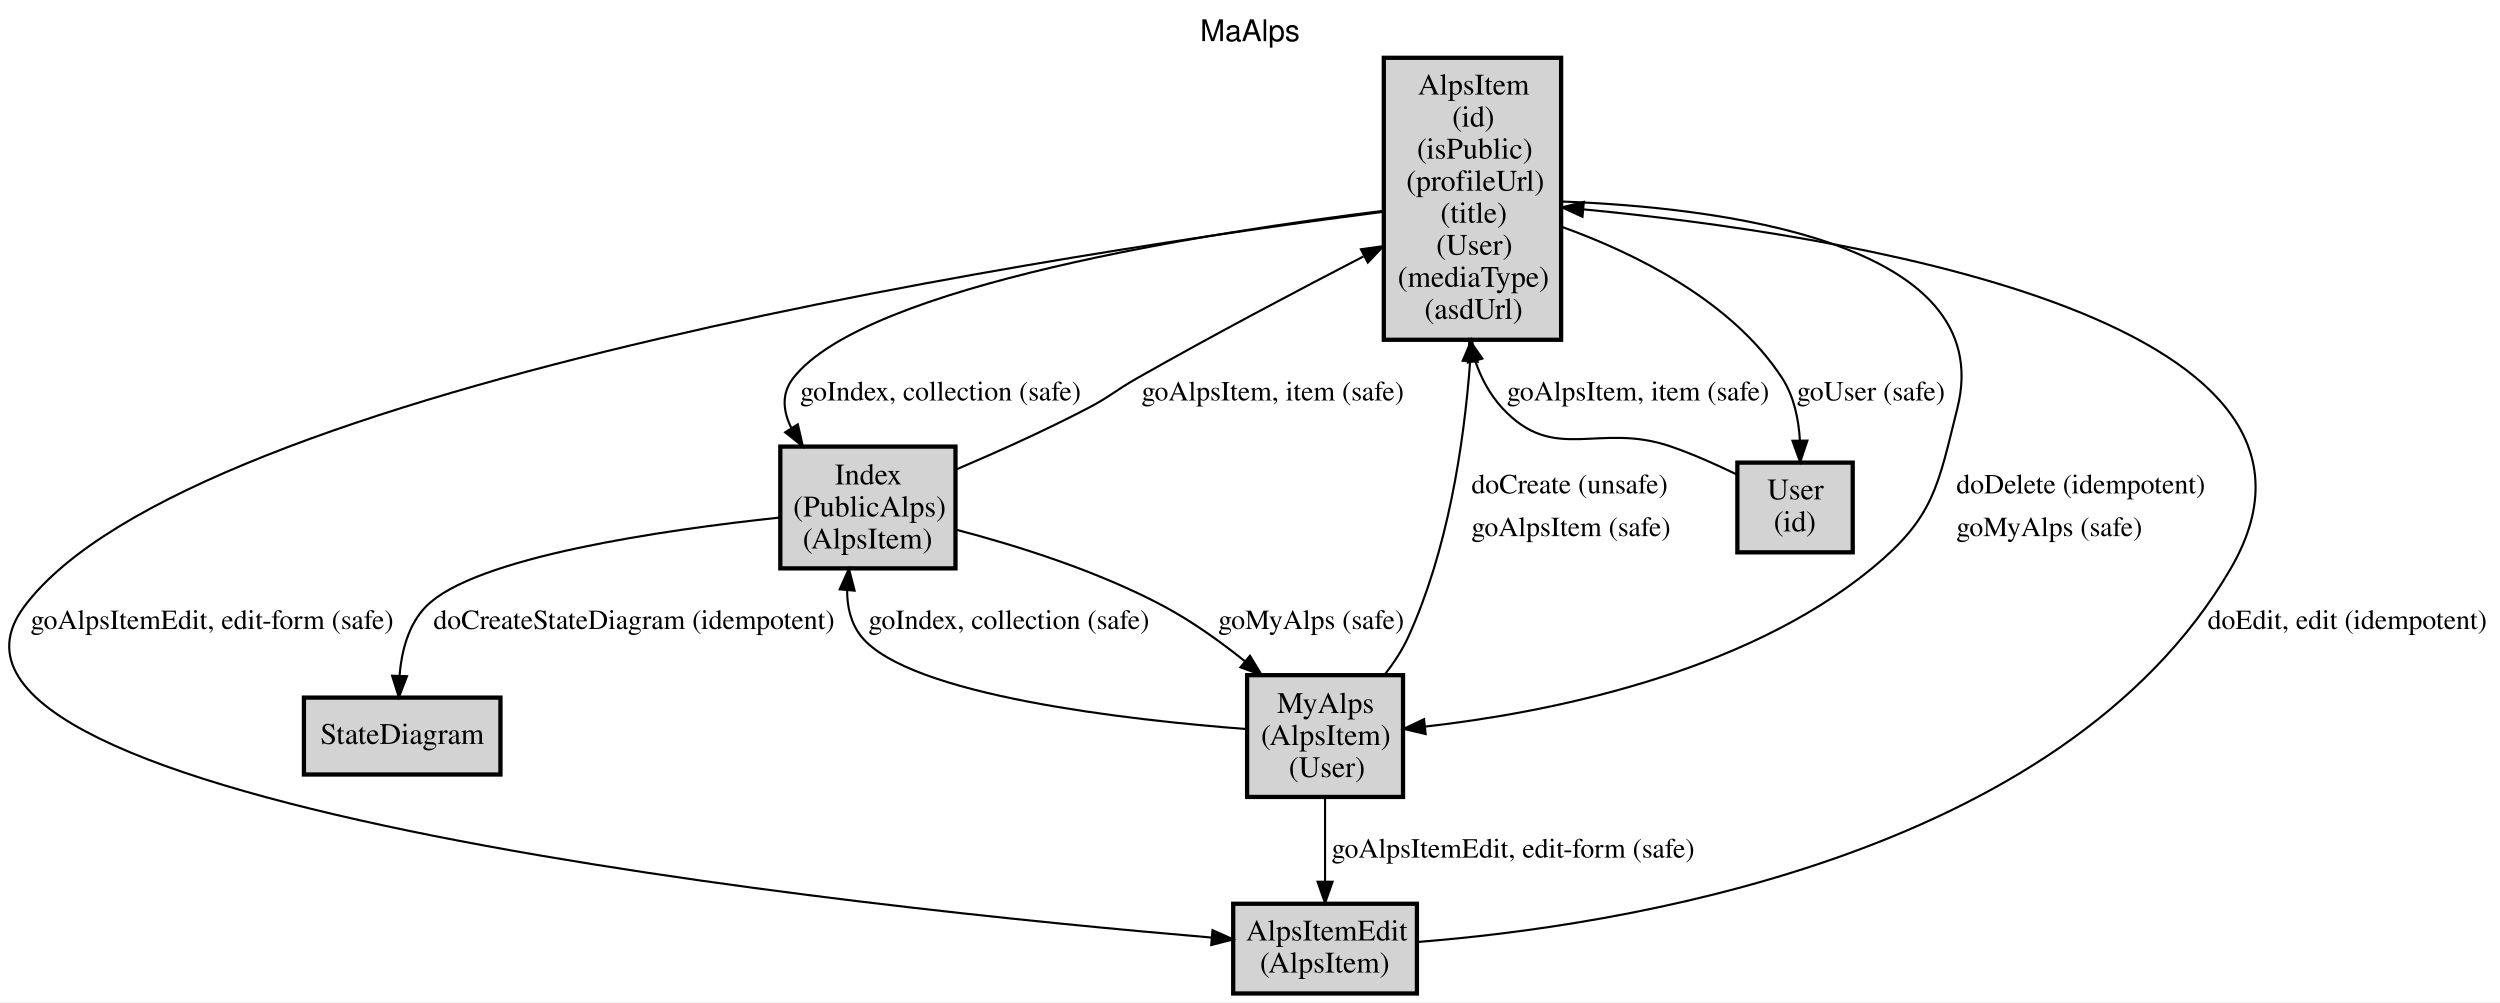
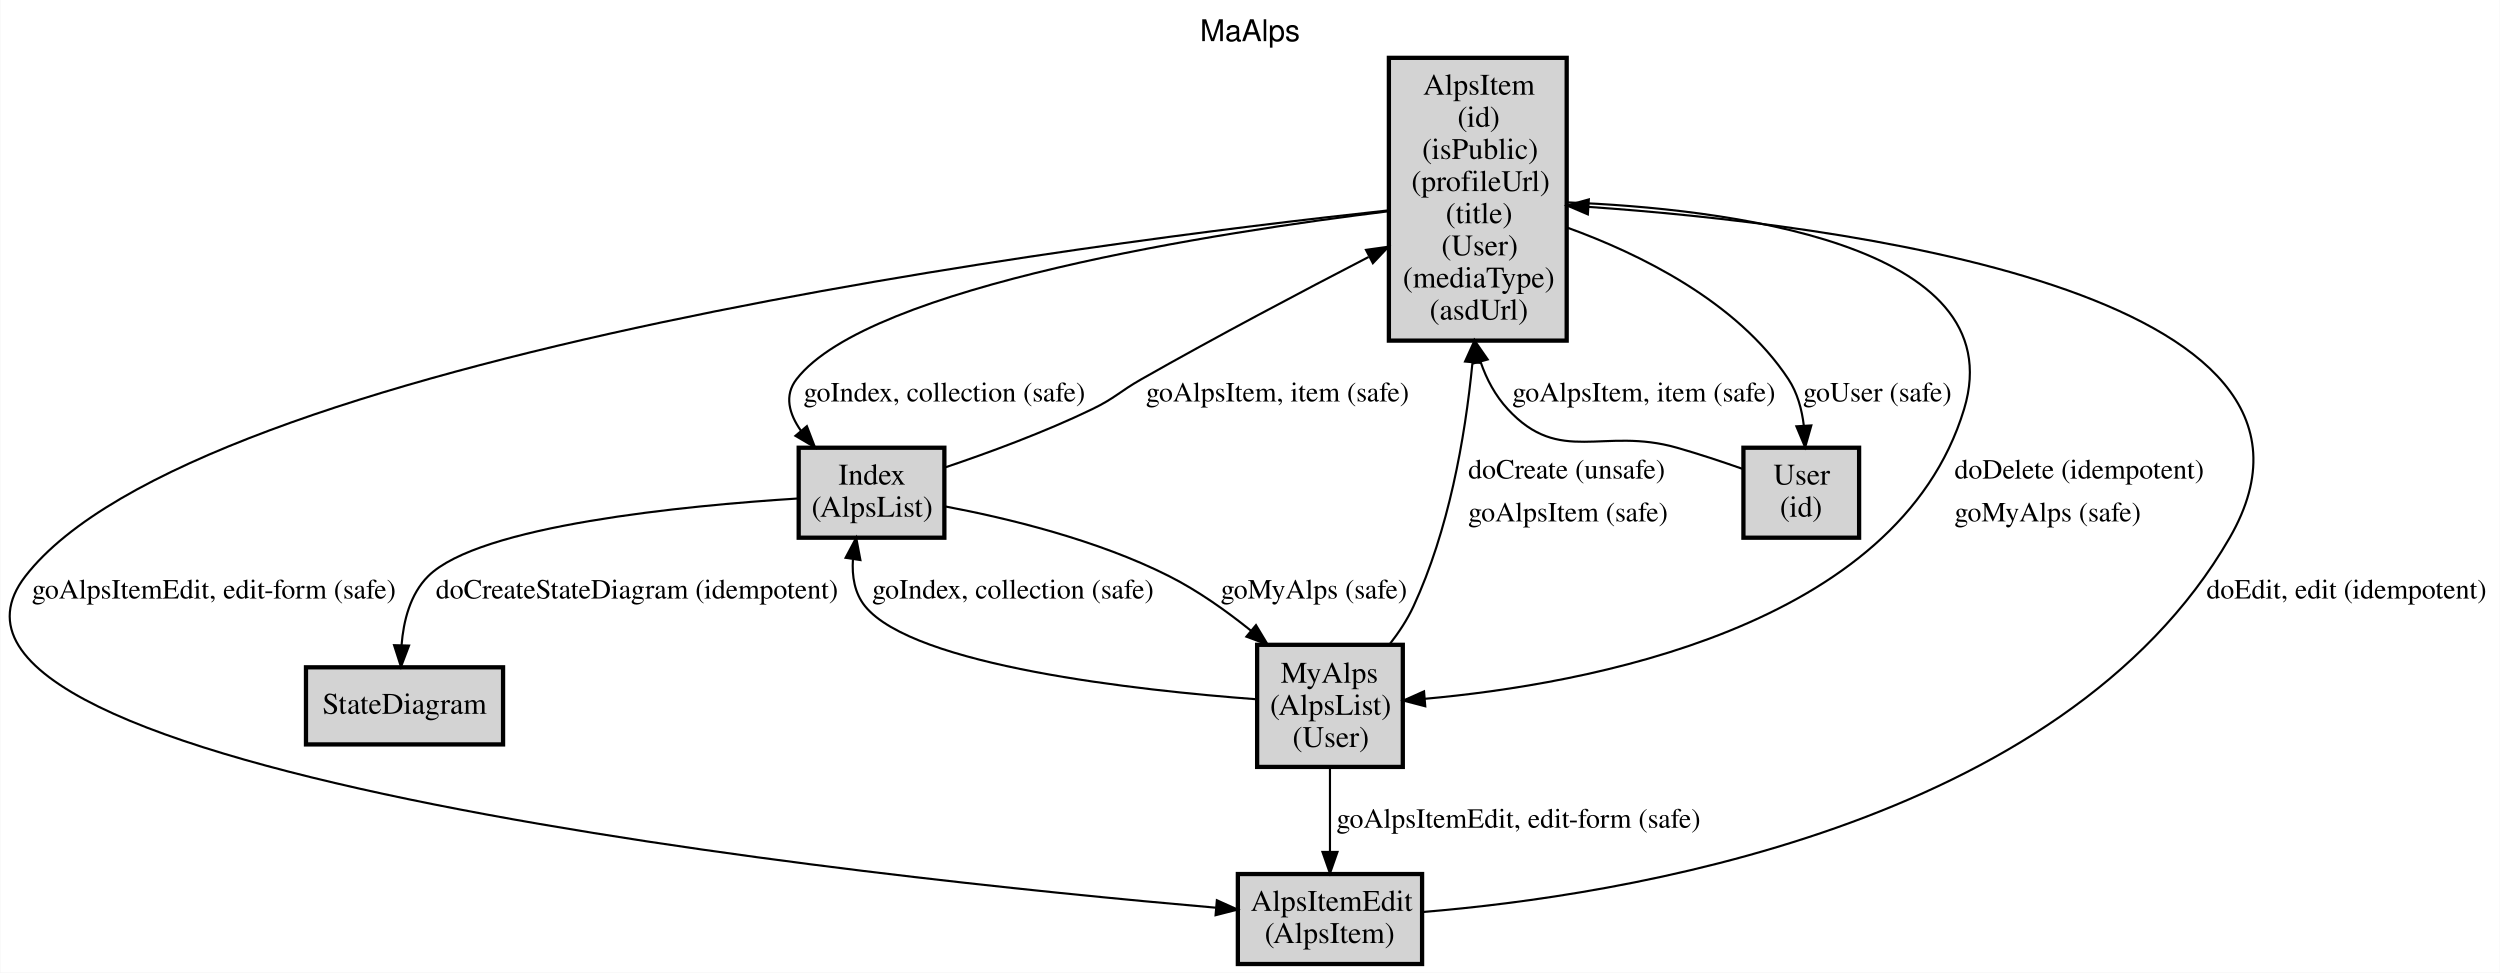
- <svg xmlns="http://www.w3.org/2000/svg" xmlns:xlink="http://www.w3.org/1999/xlink" width="1170pt" height="469pt" viewBox="0.00 0.00 1170.27 469.00">
-   <g id="graph0" class="graph" transform="scale(1 1) rotate(0) translate(4 465)">
+ <svg xmlns="http://www.w3.org/2000/svg" xmlns:xlink="http://www.w3.org/1999/xlink" width="1167pt" height="454pt" viewBox="0.00 0.00 1166.66 454.00">
+   <g id="graph0" class="graph" transform="scale(1 1) rotate(0) translate(4 450)">
    <g id="a_graph0">
      <a xlink:href="index.html" xlink:title="MaAlps" target="_parent">
-         <polygon fill="white" stroke="transparent" points="-4,4 -4,-465 1166.27,-465 1166.27,4 -4,4" />
-         <text text-anchor="middle" x="581.13" y="-445.8" font-family="Helvetica,sans-Serif" font-size="14.00">MaAlps</text>
+         <polygon fill="white" stroke="transparent" points="-4,4 -4,-450 1162.66,-450 1162.66,4 -4,4" />
+         <text text-anchor="middle" x="579.33" y="-430.8" font-family="Helvetica,sans-Serif" font-size="14.00">MaAlps</text>
      </a>
    </g>
    <g id="node1" class="node">
      <g id="a_node1">
        <a xlink:href="docs/semantic.AlpsItem.html" xlink:title="&lt;TABLE&gt;" target="_parent">
-           <polygon fill="lightgray" stroke="black" stroke-width="2" points="726.77,-438 643.77,-438 643.77,-306 726.77,-306 726.77,-438" />
-           <text text-anchor="start" x="659.77" y="-420.8" font-family="Times,serif" font-size="14.00">AlpsItem</text>
-           <text text-anchor="start" x="675.77" y="-405.8" font-family="Times,serif" font-size="14.00">(id)</text>
-           <text text-anchor="start" x="659.27" y="-390.8" font-family="Times,serif" font-size="14.00">(isPublic)</text>
-           <text text-anchor="start" x="654.27" y="-375.8" font-family="Times,serif" font-size="14.00">(profileUrl)</text>
-           <text text-anchor="start" x="670.27" y="-360.8" font-family="Times,serif" font-size="14.00">(title)</text>
-           <text text-anchor="start" x="668.27" y="-345.8" font-family="Times,serif" font-size="14.00">(User)</text>
-           <text text-anchor="start" x="650.27" y="-330.8" font-family="Times,serif" font-size="14.00">(mediaType)</text>
-           <text text-anchor="start" x="662.77" y="-315.8" font-family="Times,serif" font-size="14.00">(asdUrl)</text>
+           <polygon fill="lightgray" stroke="black" stroke-width="2" points="727.16,-423 644.16,-423 644.16,-291 727.16,-291 727.16,-423" />
+           <text text-anchor="start" x="660.16" y="-405.8" font-family="Times,serif" font-size="14.00">AlpsItem</text>
+           <text text-anchor="start" x="676.16" y="-390.8" font-family="Times,serif" font-size="14.00">(id)</text>
+           <text text-anchor="start" x="659.66" y="-375.8" font-family="Times,serif" font-size="14.00">(isPublic)</text>
+           <text text-anchor="start" x="654.66" y="-360.8" font-family="Times,serif" font-size="14.00">(profileUrl)</text>
+           <text text-anchor="start" x="670.66" y="-345.8" font-family="Times,serif" font-size="14.00">(title)</text>
+           <text text-anchor="start" x="668.66" y="-330.8" font-family="Times,serif" font-size="14.00">(User)</text>
+           <text text-anchor="start" x="650.66" y="-315.8" font-family="Times,serif" font-size="14.00">(mediaType)</text>
+           <text text-anchor="start" x="663.16" y="-300.8" font-family="Times,serif" font-size="14.00">(asdUrl)</text>
        </a>
      </g>
    </g>
    <g id="node2" class="node">
      <g id="a_node2">
        <a xlink:href="docs/semantic.AlpsItemEdit.html" xlink:title="&lt;TABLE&gt;" target="_parent">
-           <polygon fill="lightgray" stroke="black" stroke-width="2" points="659.27,-42 573.27,-42 573.27,0 659.27,0 659.27,-42" />
-           <text text-anchor="start" x="579.27" y="-24.8" font-family="Times,serif" font-size="14.00">AlpsItemEdit</text>
-           <text text-anchor="start" x="585.77" y="-9.8" font-family="Times,serif" font-size="14.00">(AlpsItem)</text>
+           <polygon fill="lightgray" stroke="black" stroke-width="2" points="659.66,-42 573.66,-42 573.66,0 659.66,0 659.66,-42" />
+           <text text-anchor="start" x="579.66" y="-24.8" font-family="Times,serif" font-size="14.00">AlpsItemEdit</text>
+           <text text-anchor="start" x="586.16" y="-9.8" font-family="Times,serif" font-size="14.00">(AlpsItem)</text>
        </a>
      </g>
    </g>
    <g id="edge1" class="edge">
      <g id="a_edge1">
        <a xlink:href="docs/safe.goAlpsItemEdit.html" xlink:title="goAlpsItemEdit, edit-form (safe)" target="_parent">
-           <path fill="none" stroke="black" d="M643.75,-365.94C508.59,-348.53 85.38,-286.3 7.27,-181 -61.85,-87.82 402.67,-39.83 563.13,-26.17" />
-           <polygon fill="black" stroke="black" points="563.58,-29.64 573.25,-25.32 562.99,-22.67 563.58,-29.64" />
+           <path fill="none" stroke="black" d="M643.8,-351.78C508.53,-337.18 87.3,-284.04 7.66,-181 -63.28,-89.2 402.44,-40.3 563.37,-26.29" />
+           <polygon fill="black" stroke="black" points="563.86,-29.76 573.52,-25.41 563.26,-22.78 563.86,-29.76" />
        </a>
      </g>
      <g id="a_edge1-label">
        <a xlink:href="docs/safe.goAlpsItemEdit.html" xlink:title="goAlpsItemEdit, edit-form (safe)" target="_parent">
-           <text text-anchor="middle" x="95.27" y="-170.6" font-family="Times,serif" font-size="13.00">goAlpsItemEdit, edit-form (safe)</text>
+           <text text-anchor="middle" x="95.66" y="-170.6" font-family="Times,serif" font-size="13.00">goAlpsItemEdit, edit-form (safe)</text>
        </a>
      </g>
    </g>
    <g id="node3" class="node">
      <g id="a_node3">
        <a xlink:href="docs/semantic.Index.html" xlink:title="&lt;TABLE&gt;" target="_parent">
-           <polygon fill="lightgray" stroke="black" stroke-width="2" points="443.27,-256 361.27,-256 361.27,-199 443.27,-199 443.27,-256" />
-           <text text-anchor="start" x="386.77" y="-238.3" font-family="Times,serif" font-size="14.00">Index</text>
-           <text text-anchor="start" x="367.27" y="-223.3" font-family="Times,serif" font-size="14.00">(PublicAlps)</text>
-           <text text-anchor="start" x="371.77" y="-208.3" font-family="Times,serif" font-size="14.00">(AlpsItem)</text>
+           <polygon fill="lightgray" stroke="black" stroke-width="2" points="436.66,-241 368.66,-241 368.66,-199 436.66,-199 436.66,-241" />
+           <text text-anchor="start" x="387.16" y="-223.8" font-family="Times,serif" font-size="14.00">Index</text>
+           <text text-anchor="start" x="374.66" y="-208.8" font-family="Times,serif" font-size="14.00">(AlpsList)</text>
        </a>
      </g>
    </g>
    <g id="edge2" class="edge">
      <g id="a_edge2">
        <a xlink:href="docs/safe.goIndex.html" xlink:title="goIndex, collection (safe)" target="_parent">
-           <path fill="none" stroke="black" d="M643.69,-366.39C565.43,-356.75 401.01,-331.69 367.27,-288 361.67,-280.76 362.53,-272.54 366.49,-264.57" />
-           <polygon fill="black" stroke="black" points="369.47,-266.41 371.84,-256.09 363.55,-262.68 369.47,-266.41" />
+           <path fill="none" stroke="black" d="M644.09,-351.39C565.82,-341.75 401.41,-316.69 367.66,-273 361.78,-265.38 364.14,-256.81 369.76,-248.86" />
+           <polygon fill="black" stroke="black" points="372.48,-251.07 376.27,-241.18 367.14,-246.55 372.48,-251.07" />
        </a>
      </g>
      <g id="a_edge2-label">
        <a xlink:href="docs/safe.goIndex.html" xlink:title="goIndex, collection (safe)" target="_parent">
-           <text text-anchor="middle" x="436.27" y="-277.6" font-family="Times,serif" font-size="13.00">goIndex, collection (safe)</text>
+           <text text-anchor="middle" x="436.66" y="-262.6" font-family="Times,serif" font-size="13.00">goIndex, collection (safe)</text>
        </a>
      </g>
    </g>
    <g id="node4" class="node">
      <g id="a_node4">
        <a xlink:href="docs/semantic.MyAlps.html" xlink:title="&lt;TABLE&gt;" target="_parent">
-           <polygon fill="lightgray" stroke="black" stroke-width="2" points="652.77,-149 579.77,-149 579.77,-92 652.77,-92 652.77,-149" />
-           <text text-anchor="start" x="593.77" y="-131.3" font-family="Times,serif" font-size="14.00">MyAlps</text>
-           <text text-anchor="start" x="586.27" y="-116.3" font-family="Times,serif" font-size="14.00">(AlpsItem)</text>
-           <text text-anchor="start" x="599.27" y="-101.3" font-family="Times,serif" font-size="14.00">(User)</text>
+           <polygon fill="lightgray" stroke="black" stroke-width="2" points="650.66,-149 582.66,-149 582.66,-92 650.66,-92 650.66,-149" />
+           <text text-anchor="start" x="593.66" y="-131.3" font-family="Times,serif" font-size="14.00">MyAlps</text>
+           <text text-anchor="start" x="588.66" y="-116.3" font-family="Times,serif" font-size="14.00">(AlpsList)</text>
+           <text text-anchor="start" x="599.16" y="-101.3" font-family="Times,serif" font-size="14.00">(User)</text>
        </a>
      </g>
    </g>
    <g id="edge3" class="edge">
-       <path fill="none" stroke="black" d="M726.97,-370.72C797.76,-368.12 931.99,-352.89 912.27,-274 903.1,-237.35 901.46,-222.97 872.27,-199 811.41,-149.04 718.85,-131.26 663.29,-124.95" />
-       <polygon fill="black" stroke="black" points="663.34,-121.44 653.03,-123.87 662.61,-128.4 663.34,-121.44" />
+       <path fill="none" stroke="black" d="M727.29,-355.55C799.07,-352.7 936.32,-337.14 912.66,-259 881.69,-156.7 735.66,-130.51 660.94,-123.8" />
+       <polygon fill="black" stroke="black" points="661.14,-120.31 650.89,-122.98 660.57,-127.28 661.14,-120.31" />
      <g id="a_edge3_0">
        <a xlink:href="docs/idempotent.doDelete.html" xlink:title="&lt;TABLE&gt;">
-           <text text-anchor="start" x="911.77" y="-234.1" font-family="Times,serif" font-size="13.00">doDelete (idempotent)</text>
+           <text text-anchor="start" x="908.16" y="-226.6" font-family="Times,serif" font-size="13.00">doDelete (idempotent)</text>
        </a>
      </g>
      <g id="a_edge3_1">
        <a xlink:href="docs/safe.goMyAlps.html" xlink:title="&lt;TABLE&gt;">
-           <text text-anchor="start" x="911.77" y="-214.1" font-family="Times,serif" font-size="13.00">goMyAlps (safe)</text>
+           <text text-anchor="start" x="908.16" y="-206.6" font-family="Times,serif" font-size="13.00">goMyAlps (safe)</text>
        </a>
      </g>
    </g>
    <g id="node5" class="node">
      <g id="a_node5">
        <a xlink:href="docs/semantic.User.html" xlink:title="&lt;TABLE&gt;" target="_parent">
-           <polygon fill="lightgray" stroke="black" stroke-width="2" points="863.27,-248.5 809.27,-248.5 809.27,-206.5 863.27,-206.5 863.27,-248.5" />
-           <text text-anchor="start" x="823.27" y="-231.3" font-family="Times,serif" font-size="14.00">User</text>
-           <text text-anchor="start" x="826.27" y="-216.3" font-family="Times,serif" font-size="14.00">(id)</text>
+           <polygon fill="lightgray" stroke="black" stroke-width="2" points="863.66,-241 809.66,-241 809.66,-199 863.66,-199 863.66,-241" />
+           <text text-anchor="start" x="823.66" y="-223.8" font-family="Times,serif" font-size="14.00">User</text>
+           <text text-anchor="start" x="826.66" y="-208.8" font-family="Times,serif" font-size="14.00">(id)</text>
        </a>
      </g>
    </g>
    <g id="edge4" class="edge">
      <g id="a_edge4">
        <a xlink:href="docs/safe.goUser.html" xlink:title="goUser (safe)" target="_parent">
-           <path fill="none" stroke="black" d="M727.08,-358.87C760.87,-346.72 806.58,-324.5 830.27,-288 835.8,-279.47 837.98,-268.75 838.56,-258.77" />
-           <polygon fill="black" stroke="black" points="842.06,-258.8 838.66,-248.76 835.06,-258.73 842.06,-258.8" />
+           <path fill="none" stroke="black" d="M727.34,-343.78C761.05,-331.58 806.71,-309.32 830.66,-273 834.86,-266.64 836.95,-258.86 837.86,-251.28" />
+           <polygon fill="black" stroke="black" points="841.36,-251.41 838.47,-241.22 834.38,-250.99 841.36,-251.41" />
        </a>
      </g>
      <g id="a_edge4-label">
        <a xlink:href="docs/safe.goUser.html" xlink:title="goUser (safe)" target="_parent">
-           <text text-anchor="middle" x="871.77" y="-277.6" font-family="Times,serif" font-size="13.00">goUser (safe)</text>
+           <text text-anchor="middle" x="872.16" y="-262.6" font-family="Times,serif" font-size="13.00">goUser (safe)</text>
        </a>
      </g>
    </g>
    <g id="edge5" class="edge">
      <g id="a_edge5">
        <a xlink:href="docs/idempotent.doEdit.html" xlink:title="doEdit, edit (idempotent)" target="_parent">
-           <path fill="none" stroke="black" d="M659.48,-24.11C750.66,-31.24 960.9,-62.45 1040.27,-199 1109.35,-317.86 851.83,-356.07 737.42,-367.03" />
-           <polygon fill="black" stroke="black" points="736.77,-363.58 727.13,-367.98 737.41,-370.55 736.77,-363.58" />
+           <path fill="none" stroke="black" d="M659.87,-24.27C750.49,-31.69 958.52,-63.44 1036.66,-199 1103.5,-314.95 850.36,-345.58 737.44,-353.41" />
+           <polygon fill="black" stroke="black" points="737.04,-349.93 727.29,-354.08 737.5,-356.92 737.04,-349.93" />
        </a>
      </g>
      <g id="a_edge5-label">
        <a xlink:href="docs/idempotent.doEdit.html" xlink:title="doEdit, edit (idempotent)" target="_parent">
-           <text text-anchor="middle" x="1094.77" y="-170.6" font-family="Times,serif" font-size="13.00">doEdit, edit (idempotent)</text>
+           <text text-anchor="middle" x="1091.16" y="-170.6" font-family="Times,serif" font-size="13.00">doEdit, edit (idempotent)</text>
        </a>
      </g>
    </g>
    <g id="edge6" class="edge">
      <g id="a_edge6">
        <a xlink:href="docs/safe.goAlpsItem.html" xlink:title="goAlpsItem, item (safe)" target="_parent">
-           <path fill="none" stroke="black" d="M443.45,-245.23C462.53,-253.35 485.34,-263.59 505.27,-274 515.87,-279.54 517.86,-282.09 528.27,-288 563.25,-307.87 603.37,-329.05 634.29,-345.04" />
-           <polygon fill="black" stroke="black" points="633.08,-348.36 643.58,-349.83 636.29,-342.14 633.08,-348.36" />
+           <path fill="none" stroke="black" d="M436.74,-231.72C457.14,-238.59 483.35,-248.22 505.66,-259 516.44,-264.21 518.26,-267.09 528.66,-273 563.65,-292.87 603.76,-314.05 634.69,-330.04" />
+           <polygon fill="black" stroke="black" points="633.48,-333.36 643.97,-334.83 636.69,-327.14 633.48,-333.36" />
        </a>
      </g>
      <g id="a_edge6-label">
        <a xlink:href="docs/safe.goAlpsItem.html" xlink:title="goAlpsItem, item (safe)" target="_parent">
-           <text text-anchor="middle" x="591.77" y="-277.6" font-family="Times,serif" font-size="13.00">goAlpsItem, item (safe)</text>
+           <text text-anchor="middle" x="592.16" y="-262.6" font-family="Times,serif" font-size="13.00">goAlpsItem, item (safe)</text>
        </a>
      </g>
    </g>
    <g id="edge7" class="edge">
      <g id="a_edge7">
        <a xlink:href="docs/safe.goMyAlps.html" xlink:title="goMyAlps (safe)" target="_parent">
-           <path fill="none" stroke="black" d="M443.35,-217.15C471.87,-209.7 510.18,-197.72 541.27,-181 554.22,-174.03 567.19,-164.77 578.6,-155.63" />
-           <polygon fill="black" stroke="black" points="581.12,-158.09 586.62,-149.03 576.67,-152.68 581.12,-158.09" />
+           <path fill="none" stroke="black" d="M436.91,-213.62C465.94,-208.15 508.07,-198.01 541.66,-181 555.04,-174.23 568.3,-164.84 579.86,-155.53" />
+           <polygon fill="black" stroke="black" points="582.12,-158.2 587.58,-149.12 577.65,-152.81 582.12,-158.2" />
        </a>
      </g>
      <g id="a_edge7-label">
        <a xlink:href="docs/safe.goMyAlps.html" xlink:title="goMyAlps (safe)" target="_parent">
-           <text text-anchor="middle" x="609.77" y="-170.6" font-family="Times,serif" font-size="13.00">goMyAlps (safe)</text>
+           <text text-anchor="middle" x="609.16" y="-170.6" font-family="Times,serif" font-size="13.00">goMyAlps (safe)</text>
        </a>
      </g>
    </g>
    <g id="node6" class="node">
      <g id="a_node6">
        <a xlink:href="docs/semantic.StateDiagram.html" xlink:title="StateDiagram" target="_parent">
-           <polygon fill="lightgray" stroke="black" stroke-width="2" points="230.27,-138.5 138.27,-138.5 138.27,-102.5 230.27,-102.5 230.27,-138.5" />
-           <text text-anchor="middle" x="184.27" y="-116.8" font-family="Times,serif" font-size="14.00">StateDiagram</text>
+           <polygon fill="lightgray" stroke="black" stroke-width="2" points="230.66,-138.5 138.66,-138.5 138.66,-102.5 230.66,-102.5 230.66,-138.5" />
+           <text text-anchor="middle" x="184.66" y="-116.8" font-family="Times,serif" font-size="14.00">StateDiagram</text>
        </a>
      </g>
    </g>
    <g id="edge8" class="edge">
      <g id="a_edge8">
        <a xlink:href="docs/idempotent.doCreateStateDiagram.html" xlink:title="doCreateStateDiagram (idempotent)" target="_parent">
-           <path fill="none" stroke="black" d="M360.85,-222.77C307.17,-217.05 217.77,-204.28 195.27,-181 187.13,-172.59 183.99,-160.23 183.04,-148.95" />
-           <polygon fill="black" stroke="black" points="186.53,-148.52 182.71,-138.64 179.54,-148.74 186.53,-148.52" />
+           <path fill="none" stroke="black" d="M368.4,-217.31C315.98,-213.99 219.45,-204.75 195.66,-181 187.3,-172.65 184.16,-160.14 183.27,-148.74" />
+           <polygon fill="black" stroke="black" points="186.77,-148.64 183.01,-138.74 179.78,-148.83 186.77,-148.64" />
        </a>
      </g>
      <g id="a_edge8-label">
        <a xlink:href="docs/idempotent.doCreateStateDiagram.html" xlink:title="doCreateStateDiagram (idempotent)" target="_parent">
-           <text text-anchor="middle" x="292.77" y="-170.6" font-family="Times,serif" font-size="13.00">doCreateStateDiagram (idempotent)</text>
+           <text text-anchor="middle" x="293.16" y="-170.6" font-family="Times,serif" font-size="13.00">doCreateStateDiagram (idempotent)</text>
        </a>
      </g>
    </g>
    <g id="edge9" class="edge">
-       <path fill="none" stroke="black" d="M644.12,-149.16C648.45,-154.7 652.42,-160.75 655.27,-167 673.55,-207.16 681.19,-255.94 684.18,-295.74" />
-       <polygon fill="black" stroke="black" points="680.7,-296.17 684.86,-305.91 687.69,-295.7 680.7,-296.17" />
+       <path fill="none" stroke="black" d="M644.46,-149.19C648.79,-154.72 652.78,-160.77 655.66,-167 671.97,-202.27 679.64,-244.76 683.16,-280.51" />
+       <polygon fill="black" stroke="black" points="679.71,-281.24 684.08,-290.89 686.68,-280.62 679.71,-281.24" />
      <g id="a_edge9_2">
        <a xlink:href="docs/unsafe.doCreate.html" xlink:title="&lt;TABLE&gt;">
-           <text text-anchor="start" x="684.77" y="-234.1" font-family="Times,serif" font-size="13.00">doCreate (unsafe)</text>
+           <text text-anchor="start" x="681.16" y="-226.6" font-family="Times,serif" font-size="13.00">doCreate (unsafe)</text>
        </a>
      </g>
      <g id="a_edge9_3">
        <a xlink:href="docs/safe.goAlpsItem.html" xlink:title="&lt;TABLE&gt;">
-           <text text-anchor="start" x="684.77" y="-214.1" font-family="Times,serif" font-size="13.00">goAlpsItem (safe)</text>
+           <text text-anchor="start" x="681.16" y="-206.6" font-family="Times,serif" font-size="13.00">goAlpsItem (safe)</text>
        </a>
      </g>
    </g>
    <g id="edge10" class="edge">
      <g id="a_edge10">
        <a xlink:href="docs/safe.goAlpsItemEdit.html" xlink:title="goAlpsItemEdit, edit-form (safe)" target="_parent">
-           <path fill="none" stroke="black" d="M616.27,-91.82C616.27,-79.51 616.27,-64.97 616.27,-52.36" />
-           <polygon fill="black" stroke="black" points="619.77,-52.31 616.27,-42.31 612.77,-52.31 619.77,-52.31" />
+           <path fill="none" stroke="black" d="M616.66,-91.82C616.66,-79.51 616.66,-64.97 616.66,-52.36" />
+           <polygon fill="black" stroke="black" points="620.16,-52.31 616.66,-42.31 613.16,-52.31 620.16,-52.31" />
        </a>
      </g>
      <g id="a_edge10-label">
        <a xlink:href="docs/safe.goAlpsItemEdit.html" xlink:title="goAlpsItemEdit, edit-form (safe)" target="_parent">
-           <text text-anchor="middle" x="704.27" y="-63.6" font-family="Times,serif" font-size="13.00">goAlpsItemEdit, edit-form (safe)</text>
+           <text text-anchor="middle" x="704.66" y="-63.6" font-family="Times,serif" font-size="13.00">goAlpsItemEdit, edit-form (safe)</text>
        </a>
      </g>
    </g>
    <g id="edge11" class="edge">
      <g id="a_edge11">
        <a xlink:href="docs/safe.goIndex.html" xlink:title="goIndex, collection (safe)" target="_parent">
-           <path fill="none" stroke="black" d="M579.72,-123.75C523.93,-128.03 421.59,-139.51 399.27,-167 394.27,-173.15 392.53,-180.96 392.55,-188.87" />
-           <polygon fill="black" stroke="black" points="389.07,-189.17 393.4,-198.83 396.04,-188.57 389.07,-189.17" />
+           <path fill="none" stroke="black" d="M582.37,-123.58C527.12,-127.72 422.29,-139.14 399.66,-167 394.71,-173.1 393.47,-181.05 393.98,-188.9" />
+           <polygon fill="black" stroke="black" points="390.55,-189.62 395.51,-198.98 397.47,-188.57 390.55,-189.62" />
        </a>
      </g>
      <g id="a_edge11-label">
        <a xlink:href="docs/safe.goIndex.html" xlink:title="goIndex, collection (safe)" target="_parent">
-           <text text-anchor="middle" x="468.27" y="-170.6" font-family="Times,serif" font-size="13.00">goIndex, collection (safe)</text>
+           <text text-anchor="middle" x="468.66" y="-170.6" font-family="Times,serif" font-size="13.00">goIndex, collection (safe)</text>
        </a>
      </g>
    </g>
    <g id="edge12" class="edge">
      <g id="a_edge12">
        <a xlink:href="docs/safe.goAlpsItem.html" xlink:title="goAlpsItem, item (safe)" target="_parent">
-           <path fill="none" stroke="black" d="M809.05,-242.91C799.5,-247.56 788.59,-252.43 778.27,-256 744.24,-267.78 723.68,-247.53 699.27,-274 693.42,-280.34 689.34,-287.97 686.56,-296.13" />
-           <polygon fill="black" stroke="black" points="683.14,-295.34 683.85,-305.91 689.89,-297.2 683.14,-295.34" />
+           <path fill="none" stroke="black" d="M809.42,-231.07C799.78,-234.46 788.8,-238.11 778.66,-241 744.04,-250.88 724.08,-232.53 699.66,-259 693.82,-265.34 689.74,-272.97 686.95,-281.13" />
+           <polygon fill="black" stroke="black" points="683.54,-280.34 684.25,-290.91 690.29,-282.2 683.54,-280.34" />
        </a>
      </g>
      <g id="a_edge12-label">
        <a xlink:href="docs/safe.goAlpsItem.html" xlink:title="goAlpsItem, item (safe)" target="_parent">
-           <text text-anchor="middle" x="762.77" y="-277.6" font-family="Times,serif" font-size="13.00">goAlpsItem, item (safe)</text>
+           <text text-anchor="middle" x="763.16" y="-262.6" font-family="Times,serif" font-size="13.00">goAlpsItem, item (safe)</text>
        </a>
      </g>
    </g>
  </g>
</svg>
